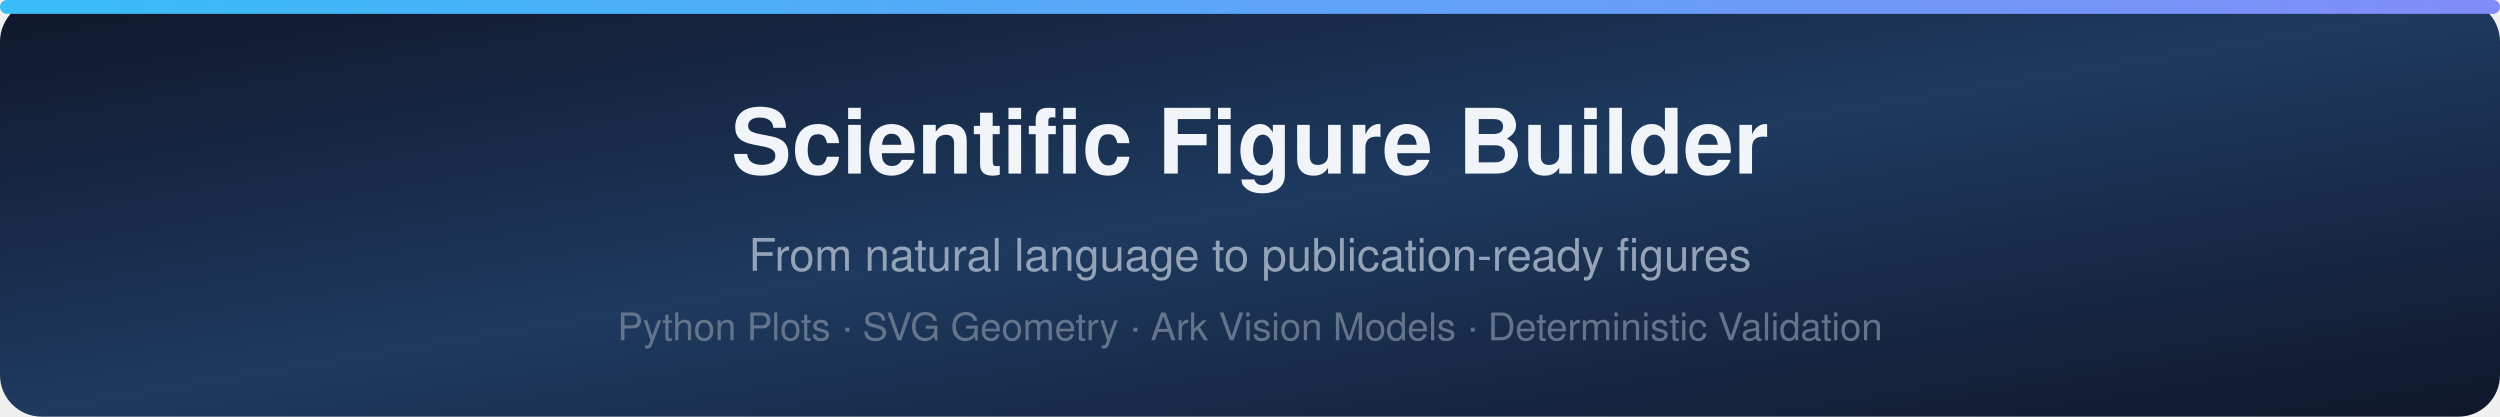
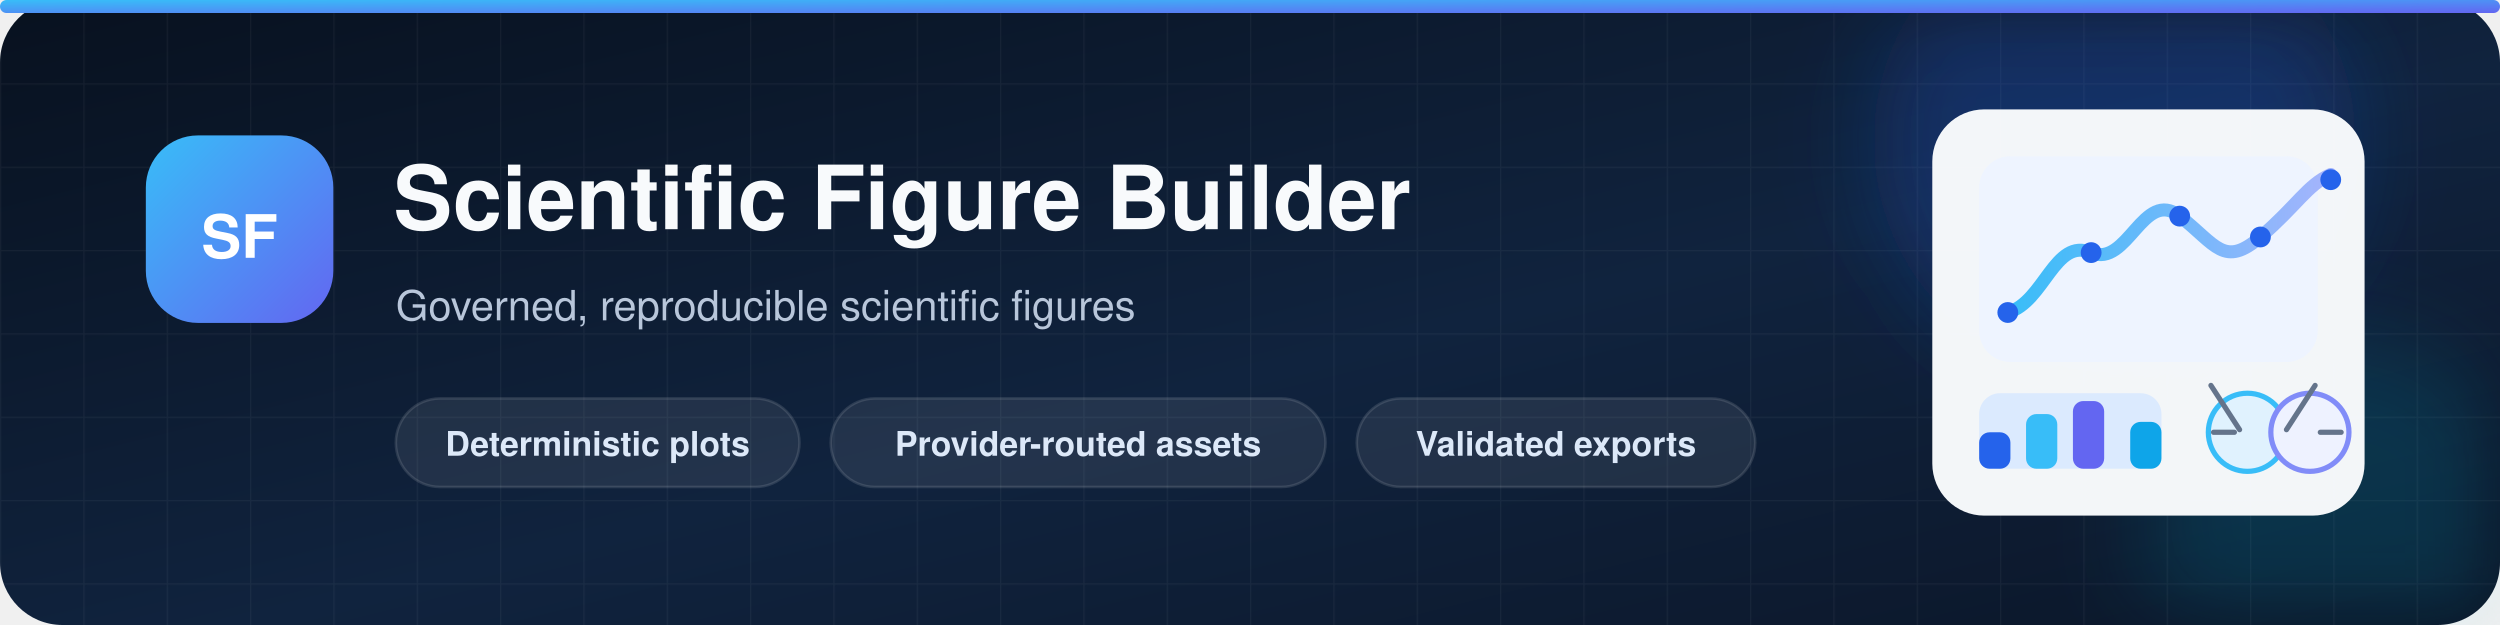
- <svg xmlns="http://www.w3.org/2000/svg" width="720" height="120" viewBox="0 0 720 120">
+ <svg xmlns="http://www.w3.org/2000/svg" width="960" height="240" viewBox="0 0 960 240" role="img" aria-labelledby="title desc">
  <defs>
-     <linearGradient id="bg" x1="0%" y1="0%" x2="100%" y2="100%">
-       <stop offset="0%" style="stop-color:#0F172A;stop-opacity:1" />
-       <stop offset="50%" style="stop-color:#1E3A5F;stop-opacity:1" />
-       <stop offset="100%" style="stop-color:#0F172A;stop-opacity:1" />
+     <linearGradient id="background" x1="0%" y1="0%" x2="100%" y2="100%">
+       <stop offset="0%" stop-color="#08111F" />
+       <stop offset="55%" stop-color="#10233E" />
+       <stop offset="100%" stop-color="#0B1628" />
    </linearGradient>
-     <linearGradient id="accent" x1="0%" y1="0%" x2="100%" y2="0%">
-       <stop offset="0%" style="stop-color:#38BDF8;stop-opacity:1" />
-       <stop offset="100%" style="stop-color:#818CF8;stop-opacity:1" />
+     <linearGradient id="accent" x1="0%" y1="0%" x2="100%" y2="100%">
+       <stop offset="0%" stop-color="#38BDF8" />
+       <stop offset="100%" stop-color="#6366F1" />
    </linearGradient>
+     <linearGradient id="line" x1="0%" y1="0%" x2="100%" y2="0%">
+       <stop offset="0%" stop-color="#38BDF8" />
+       <stop offset="100%" stop-color="#A5B4FC" />
+     </linearGradient>
+     <pattern id="grid" width="32" height="32" patternUnits="userSpaceOnUse">
+       <path d="M32 0H0V32" fill="none" stroke="#FFFFFF" stroke-opacity="0.045" />
+     </pattern>
+     <filter id="softGlow" x="-40%" y="-40%" width="180%" height="180%">
+       <feGaussianBlur stdDeviation="18" />
+     </filter>
  </defs>
-   <rect width="720" height="120" rx="12" fill="url(#bg)" />
-   <rect x="0" y="0" width="720" height="4" rx="2" fill="url(#accent)" />
-   <text x="360" y="50" text-anchor="middle" font-family="Helvetica,Arial,sans-serif" font-size="26" font-weight="bold" fill="#F1F5F9">Scientific Figure Builder</text>
-   <text x="360" y="78" text-anchor="middle" font-family="Helvetica,Arial,sans-serif" font-size="13" fill="#94A3B8">From natural language to publication-ready figures</text>
-   <text x="360" y="98" text-anchor="middle" font-family="Helvetica,Arial,sans-serif" font-size="11" fill="#64748B">Python Plots · SVG Geometry · Ark Vision Models · Deterministic Validation</text>
+   <rect width="960" height="240" rx="24" fill="url(#background)" />
+   <rect width="960" height="240" rx="24" fill="url(#grid)" />
+   <circle cx="812" cy="54" r="92" fill="#2563EB" fill-opacity="0.24" filter="url(#softGlow)" />
+   <circle cx="898" cy="204" r="74" fill="#06B6D4" fill-opacity="0.16" filter="url(#softGlow)" />
+   <rect x="0" y="0" width="960" height="5" rx="2.5" fill="url(#accent)" />
+   <rect x="56" y="52" width="72" height="72" rx="20" fill="url(#accent)" />
+   <text x="92" y="99" text-anchor="middle" font-family="Helvetica Neue, Helvetica, Arial, sans-serif" font-size="23" font-weight="700" fill="#FFFFFF">SF</text>
+   <text x="151" y="88" font-family="Helvetica Neue, Helvetica, Arial, sans-serif" font-size="34" font-weight="700" fill="#F8FAFC">Scientific Figure Builder</text>
+   <text x="152" y="123" font-family="Helvetica Neue, Helvetica, Arial, sans-serif" font-size="16" fill="#B8C6DA">Governed, reproducible scientific figures</text>
+   <g font-family="Helvetica Neue, Helvetica, Arial, sans-serif" font-size="13" font-weight="600">
+     <rect x="152" y="153" width="155" height="34" rx="17" fill="#FFFFFF" fill-opacity="0.08" stroke="#FFFFFF" stroke-opacity="0.12" />
+     <text x="229.5" y="175" text-anchor="middle" fill="#DCE8F8">Deterministic plots</text>
+     <rect x="319" y="153" width="190" height="34" rx="17" fill="#FFFFFF" fill-opacity="0.08" stroke="#FFFFFF" stroke-opacity="0.12" />
+     <text x="414" y="175" text-anchor="middle" fill="#DCE8F8">Provider-routed assets</text>
+     <rect x="521" y="153" width="153" height="34" rx="17" fill="#FFFFFF" fill-opacity="0.08" stroke="#FFFFFF" stroke-opacity="0.12" />
+     <text x="597.5" y="175" text-anchor="middle" fill="#DCE8F8">Validated exports</text>
+   </g>
+   <g transform="translate(742 42)">
+     <rect x="0" y="0" width="166" height="156" rx="20" fill="#F8FAFC" fill-opacity="0.98" />
+     <rect x="18" y="18" width="130" height="79" rx="12" fill="#EEF4FF" />
+     <path d="M29 78C43 74 47 49 61 55s20-25 34-14 17 20 31 8 18-20 27-24" fill="none" stroke="url(#line)" stroke-width="5" stroke-linecap="round" />
+     <g fill="#2563EB">
+       <circle cx="29" cy="78" r="4" />
+       <circle cx="61" cy="55" r="4" />
+       <circle cx="95" cy="41" r="4" />
+       <circle cx="126" cy="49" r="4" />
+       <circle cx="153" cy="27" r="4" />
+     </g>
+     <rect x="18" y="109" width="70" height="29" rx="8" fill="#DBEAFE" />
+     <rect x="18" y="124" width="12" height="14" rx="4" fill="#2563EB" />
+     <rect x="36" y="117" width="12" height="21" rx="4" fill="#38BDF8" />
+     <rect x="54" y="112" width="12" height="26" rx="4" fill="#6366F1" />
+     <rect x="76" y="120" width="12" height="18" rx="4" fill="#0EA5E9" />
+     <circle cx="121" cy="124" r="15" fill="#E0F2FE" stroke="#38BDF8" stroke-width="2" />
+     <circle cx="145" cy="124" r="15" fill="#EEF2FF" stroke="#818CF8" stroke-width="2" />
+     <path d="M116 124h-8m49 0h-8m-31-1-11-17m29 17 11-17" stroke="#64748B" stroke-width="2" stroke-linecap="round" />
+   </g>
</svg>
